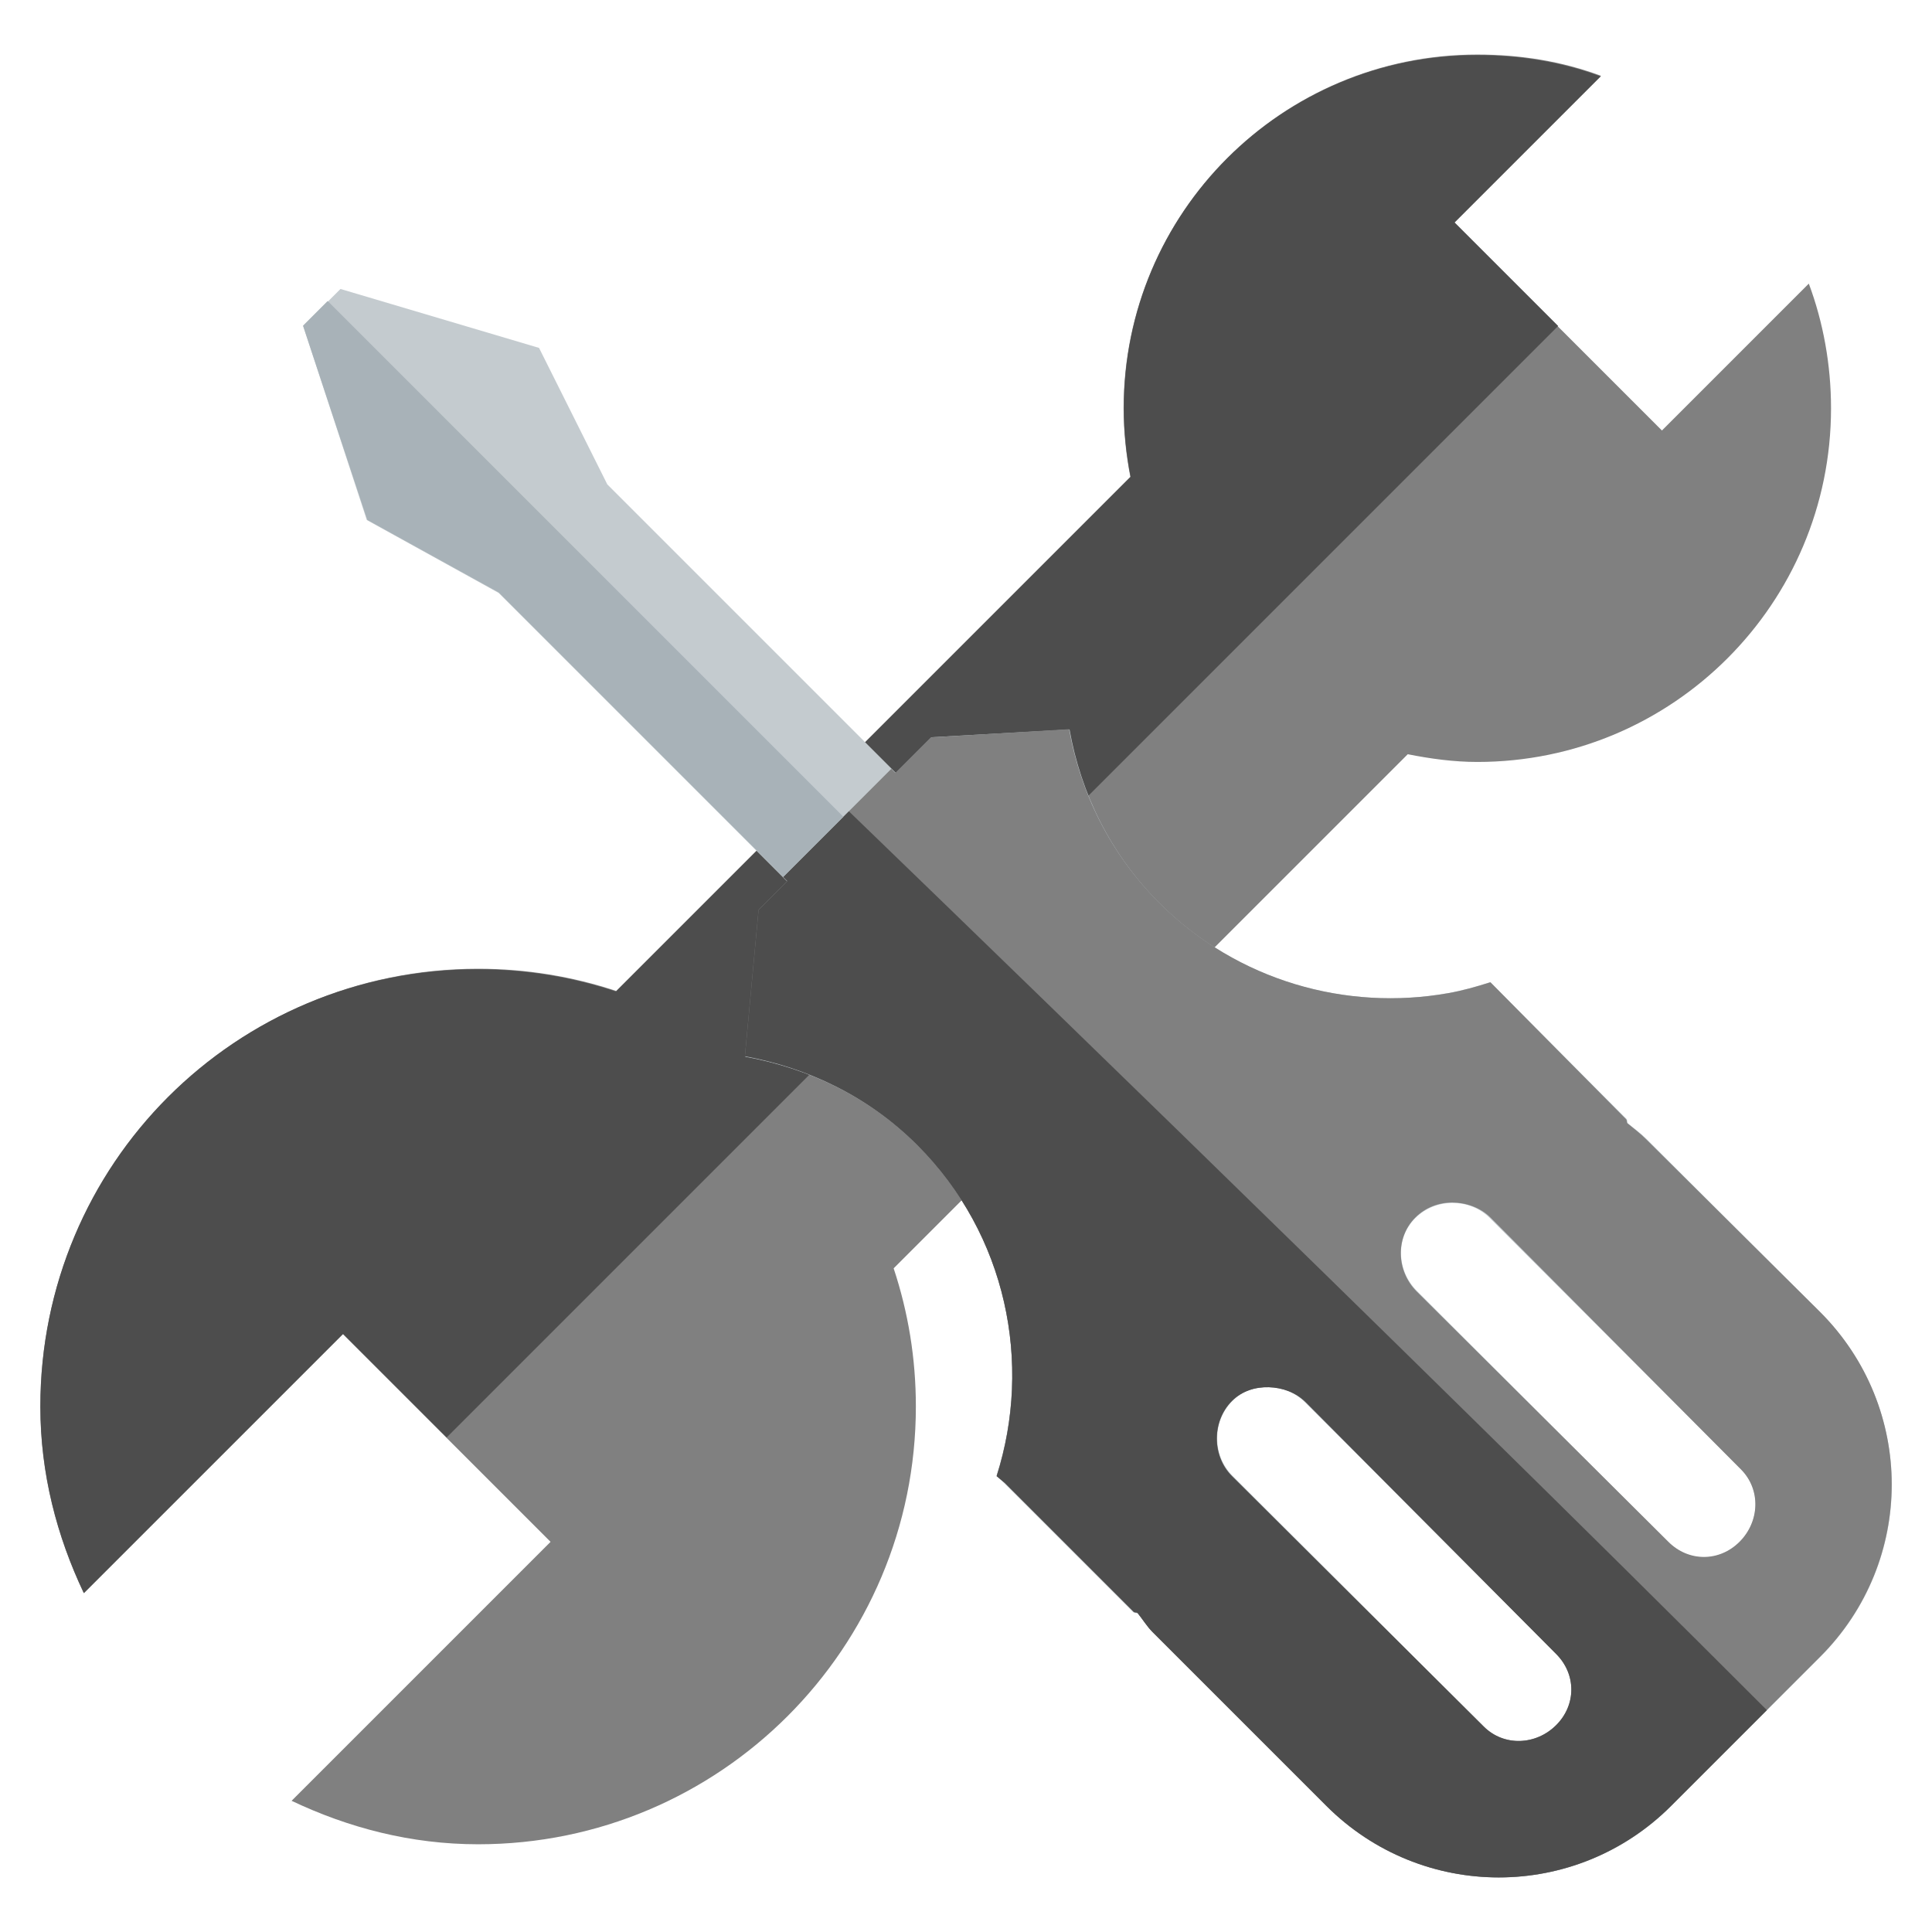
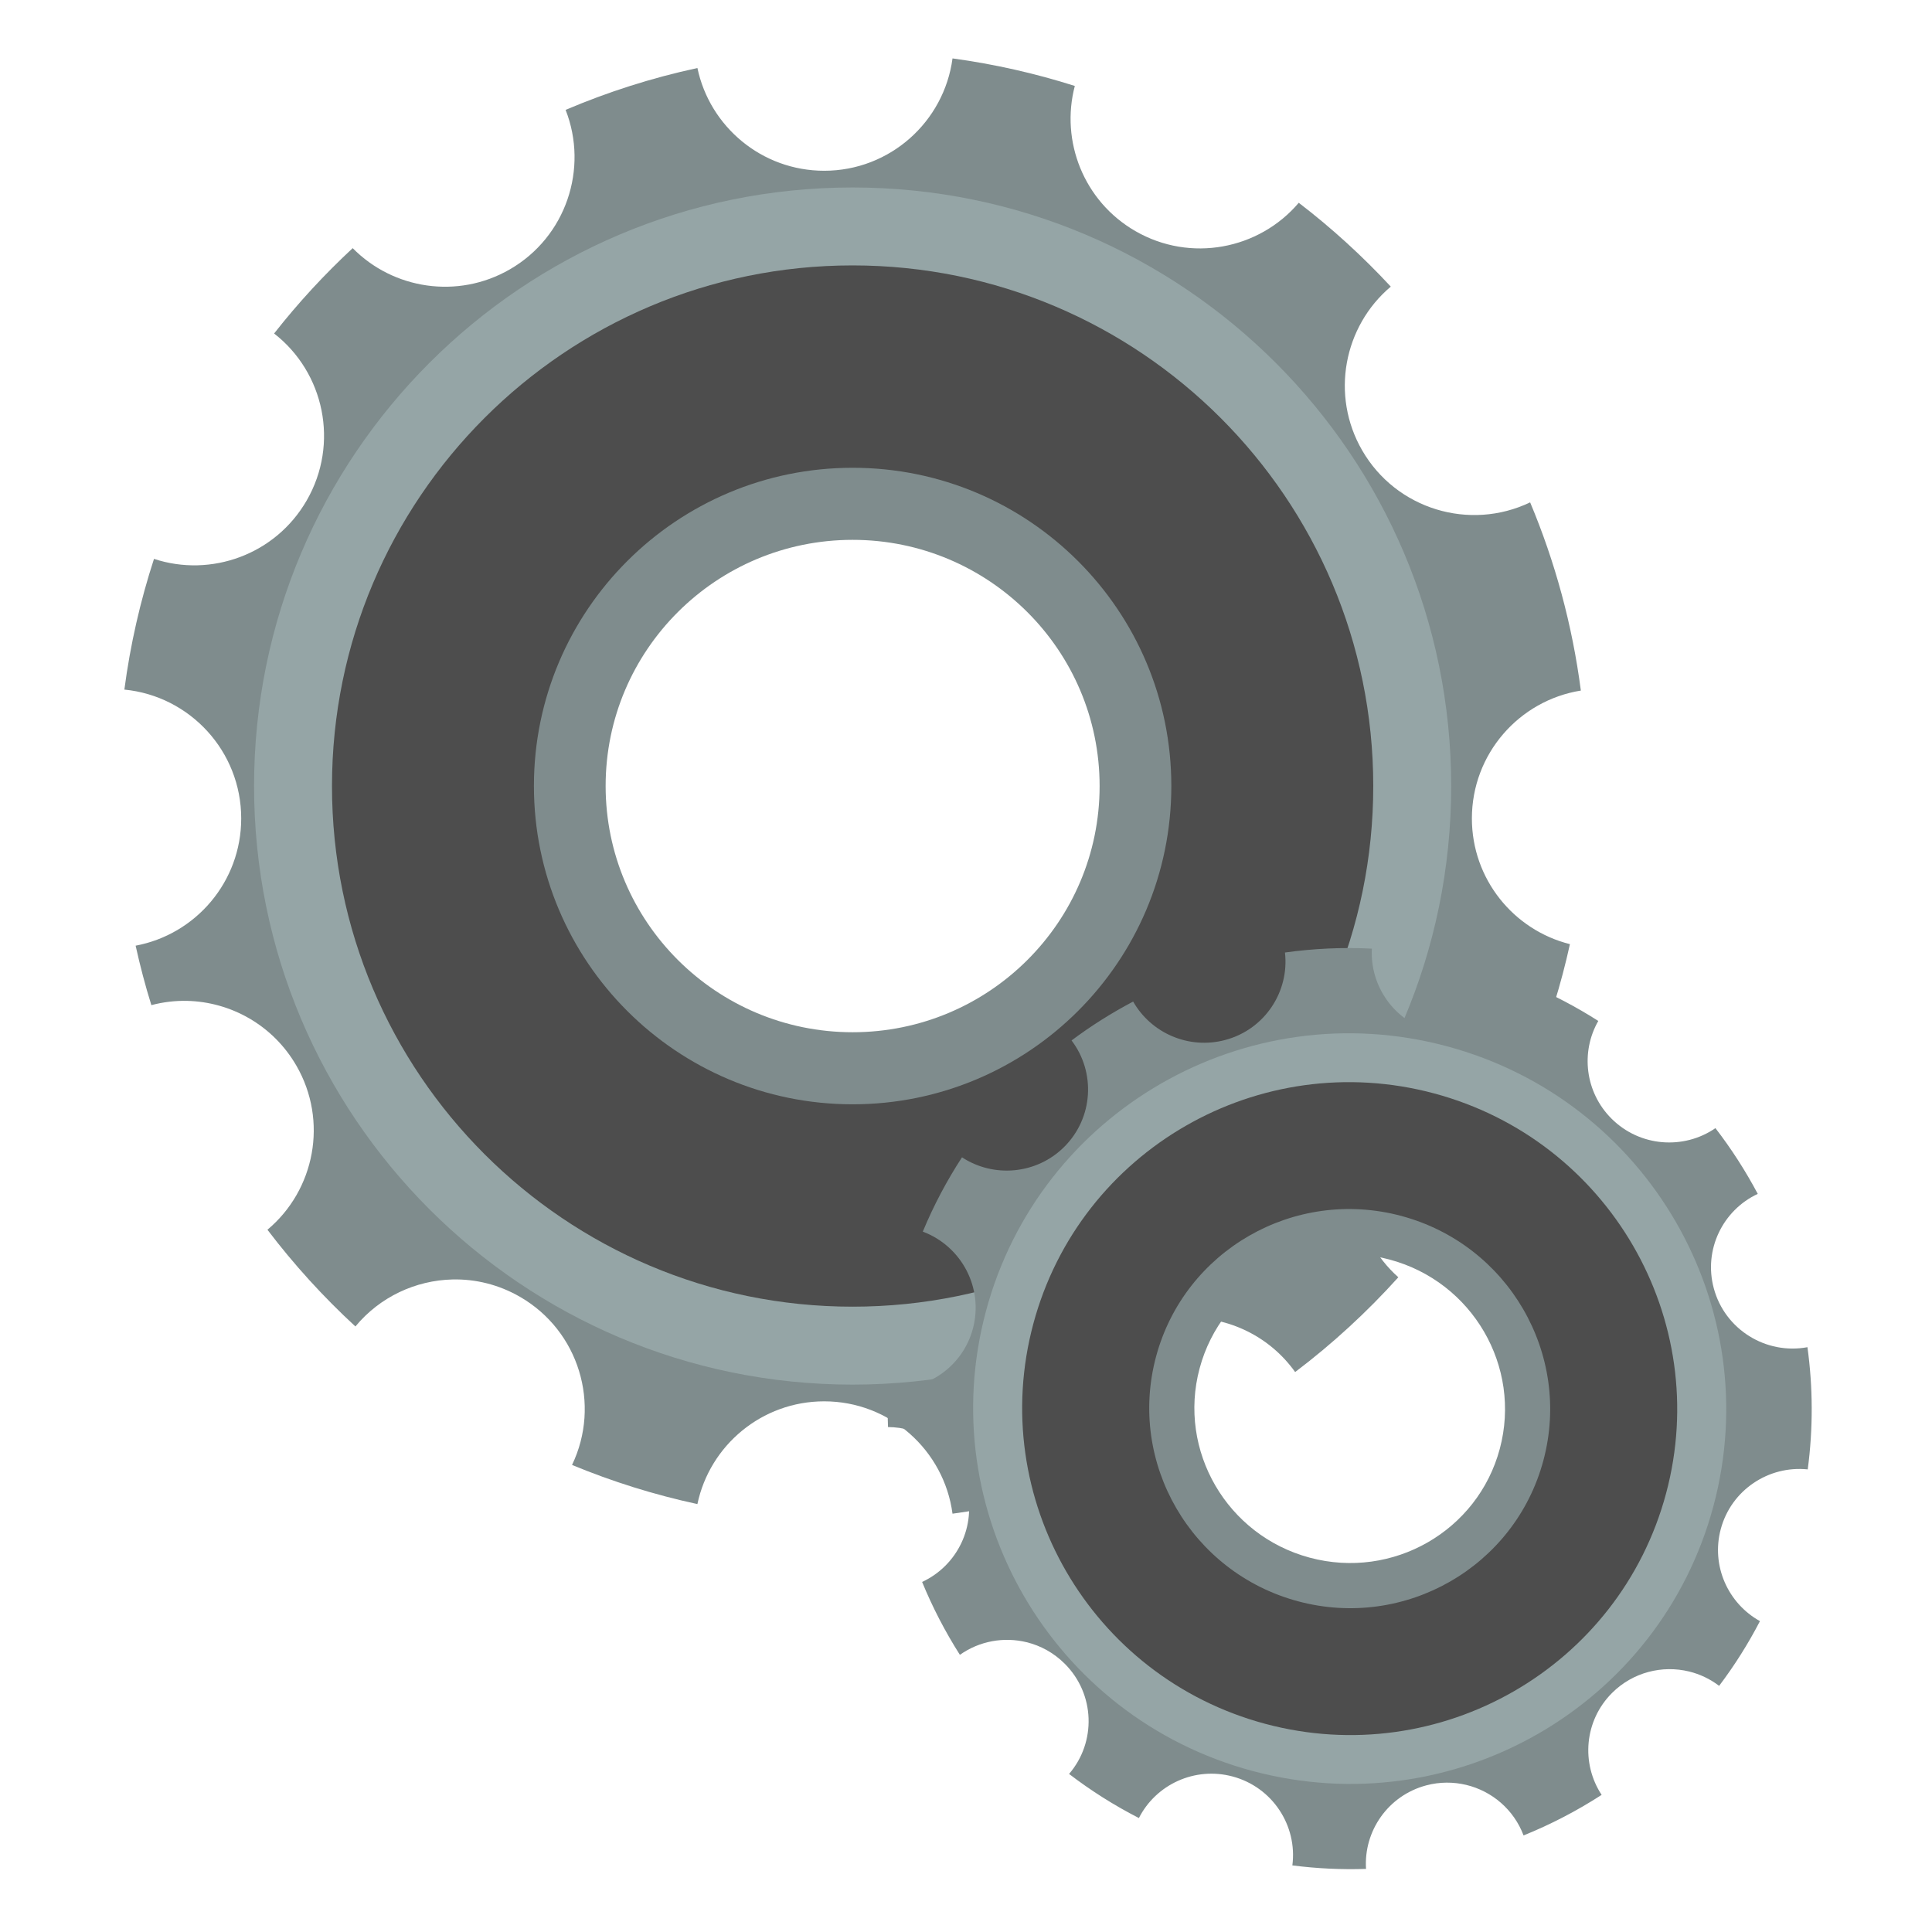
- <svg xmlns="http://www.w3.org/2000/svg" width="48" height="48" id="svg2" version="1.1">
-   <defs id="defs4" />
-   <g id="layer1" transform="translate(-180.2366,-689.8125)">
-     <path style="fill:#808080;fill-opacity:1;stroke:none" d="m 220.012,691.696 c -0.958,-0.358 -1.99,-0.528 -3.073,-0.528 -4.853,0 -8.787,3.934 -8.787,8.787 -1e-5,0.581 0.061,1.155 0.168,1.705 l -12.773,12.773 c -1.08,-0.359 -2.237,-0.552 -3.433,-0.552 -6.007,-10e-6 -10.876,4.869 -10.876,10.876 0,1.668 0.409,3.221 1.08,4.634 l 6.435,-6.434 5.162,5.162 -6.434,6.434 c 1.413,0.671 2.966,1.08 4.634,1.08 6.007,0 10.876,-4.869 10.876,-10.876 0,-1.205 -0.193,-2.351 -0.552,-3.433 l 12.773,-12.773 c 0.558,0.111 1.138,0.192 1.729,0.192 4.853,0 8.787,-3.934 8.787,-8.787 0,-1.083 -0.194,-2.139 -0.552,-3.097 l -3.649,3.649 -5.162,-5.162 3.649,-3.649 z m -10.924,12.173 c 0.044,0.089 0.073,0.177 0.12,0.264 -0.047,-0.086 -0.076,-0.177 -0.12,-0.264 z m 0.744,1.224 c 0.028,0.039 0.043,0.082 0.072,0.12 -0.028,-0.037 -0.045,-0.082 -0.072,-0.12 z m -12.773,9.988 c -0.23,-0.117 -0.481,-0.235 -0.72,-0.336 0.246,0.104 0.484,0.215 0.72,0.336 z m 4.778,4.826 c 0.103,0.206 0.198,0.411 0.288,0.624 -0.089,-0.212 -0.186,-0.419 -0.288,-0.624 z" id="path970" />
-     <path style="fill:#4d4d4d;fill-opacity:1;stroke:none" d="m 220.006,691.711 c -0.958,-0.358 -1.993,-0.529 -3.076,-0.529 -4.853,0 -8.772,3.919 -8.772,8.772 -2e-5,0.581 0.061,1.157 0.168,1.706 l -12.786,12.786 c -1.08,-0.359 -2.24,-0.553 -3.437,-0.553 -3.003,0 -5.722,1.204 -7.691,3.172 -1.968,1.968 -3.172,4.687 -3.172,7.691 0,1.668 0.41,3.226 1.081,4.638 l 6.441,-6.441 2.572,2.572 27.614,-27.614 -2.572,-2.572 3.629,-3.629 z" id="rect997" />
-     <path style="fill:#c4cbcf;fill-opacity:1;stroke:none" d="m 187.77,697.916 1.58,4.817 3.276,1.811 7.168,7.168 -0.694,0.694 -0.347,3.661 c 1.57,0.288 3.068,0.987 4.278,2.197 2.224,2.224 2.857,5.409 1.965,8.208 l 0.193,0.193 3.199,3.199 c 0.031,0.031 0.08,0.017 0.116,0.038 0.13,0.159 0.237,0.314 0.385,0.462 l 4.316,4.316 c 2.37,2.37 6.185,2.37 8.555,1e-5 l 3.7,-3.7 c 2.37,-2.37 2.37,-6.185 0,-8.555 l -4.316,-4.316 c -0.148,-0.148 -0.304,-0.256 -0.462,-0.385 -0.022,-0.036 -0.008,-0.085 -0.039,-0.116 l -3.391,-3.391 c -0.35,0.111 -0.681,0.207 -1.04,0.27 -2.515,0.446 -5.222,-0.289 -7.168,-2.235 -1.221,-1.221 -1.953,-2.73 -2.235,-4.316 l -3.43,0.193 -0.886,0.886 -7.168,-7.168 -1.696,-3.391 -4.933,-1.464 L 187.77,697.916 z m 23.084,26.706 c 0.502,-0.502 1.31,-0.463 1.811,0.038 l 6.243,6.243 c 0.502,0.502 0.502,1.271 1e-5,1.773 -0.502,0.502 -1.31,0.54 -1.811,0.038 l -6.243,-6.243 C 210.352,725.97 210.352,725.124 210.854,724.622 z m 4.547,-4.547 c 0.502,-0.502 1.348,-0.502 1.85,0 l 6.243,6.243 c 0.502,0.502 0.463,1.31 -0.038,1.811 -0.502,0.502 -1.271,0.502 -1.773,-10e-6 l -6.243,-6.243 C 214.938,721.384 214.899,720.576 215.401,720.074 Z" id="rect888" />
-     <path style="fill:#808080;fill-opacity:1;stroke:none" d="m 206.799,707.929 -3.433,0.204 -0.884,0.884 -0.102,-0.102 -2.685,2.685 0.102,0.102 -0.714,0.714 -0.34,3.637 c 1.57,0.288 3.073,0.999 4.283,2.209 2.224,2.224 2.863,5.426 1.971,8.225 l 0.204,0.17 3.195,3.195 c 0.031,0.031 0.066,0.012 0.102,0.034 0.13,0.159 0.226,0.328 0.374,0.476 l 4.316,4.316 c 2.37,2.37 6.195,2.37 8.565,0 l 3.705,-3.705 c 2.37,-2.37 2.37,-6.195 0,-8.565 l -4.316,-4.283 c -0.148,-0.148 -0.317,-0.278 -0.476,-0.408 -0.022,-0.036 -0.003,-0.071 -0.034,-0.102 l -3.365,-3.399 c -0.35,0.111 -0.694,0.209 -1.054,0.272 -2.515,0.446 -5.225,-0.297 -7.172,-2.243 -1.221,-1.221 -1.961,-2.731 -2.243,-4.316 z m 9.517,11.76 c 0.337,0 0.701,0.123 0.952,0.374 l 6.22,6.254 c 0.502,0.502 0.468,1.3 -0.034,1.801 -0.502,0.502 -1.266,0.502 -1.767,0 l -6.254,-6.22 c -0.502,-0.502 -0.536,-1.334 -0.034,-1.835 0.251,-0.251 0.581,-0.374 0.918,-0.374 z m -4.554,4.588 c 0.327,0.01 0.667,0.123 0.918,0.374 l 6.22,6.254 c 0.502,0.502 0.502,1.266 0,1.767 -0.502,0.502 -1.3,0.536 -1.801,0.034 l -6.254,-6.22 c -0.502,-0.502 -0.502,-1.368 0,-1.869 0.251,-0.251 0.59,-0.349 0.918,-0.34 z" id="path937" />
-     <path style="fill:#4d4d4d;fill-opacity:1;stroke:none" d="m 201.327,709.969 -1.631,1.631 0.102,0.102 -0.714,0.714 -0.34,3.637 c 1.57,0.288 3.073,0.999 4.283,2.209 2.224,2.224 2.863,5.426 1.971,8.225 l 0.204,0.17 3.195,3.195 c 0.031,0.031 0.066,0.012 0.102,0.034 0.13,0.159 0.226,0.328 0.374,0.476 l 4.317,4.317 c 2.37,2.37 6.195,2.37 8.565,0 l 2.379,-2.379 c -8.906,-8.913 -22.621,-22.152 -22.806,-22.33 z m 10.434,14.309 c 0.327,0.01 0.667,0.123 0.918,0.374 l 6.22,6.254 c 0.502,0.502 0.502,1.266 0,1.767 -0.502,0.502 -1.3,0.536 -1.801,0.034 l -6.254,-6.22 c -0.502,-0.502 -0.502,-1.368 0,-1.869 0.251,-0.251 0.59,-0.349 0.918,-0.34 z" id="path942" />
-     <path style="fill:#a8b2b8;fill-opacity:1;stroke:none" d="m 188.377,697.291 -0.612,0.612 1.597,4.826 3.263,1.801 7.07,7.07 1.495,-1.495 L 188.377,697.291 Z" id="path947" />
+ <svg xmlns="http://www.w3.org/2000/svg" xmlns:xlink="http://www.w3.org/1999/xlink" width="48" height="48" id="svg2" version="1.1">
+   <defs id="defs4">
+     <filter id="filter3340" color-interpolation-filters="sRGB">
+       <feGaussianBlur id="feGaussianBlur3342" stdDeviation="3.959" />
+     </filter>
+     <filter id="filter3390" color-interpolation-filters="sRGB">
+       <feGaussianBlur id="feGaussianBlur3392" stdDeviation="10.094" />
+     </filter>
+     <linearGradient id="linearGradient2254">
+       <stop stop-color="#bedcdc" id="stop2256" offset="0" />
+       <stop stop-color="#8e9e9e" stop-opacity="0.741" offset="0.5" id="stop2264" />
+       <stop stop-color="#404f5c" stop-opacity="0.839" id="stop2258" offset="1" />
+     </linearGradient>
+     <radialGradient r="148.857" fy="389.505" fx="380" cy="389.505" cx="380" gradientTransform="matrix(-0.1055661,-0.930902,0.9936313,-0.1126799,-134.6927,638.0663)" gradientUnits="userSpaceOnUse" id="radialGradient2340" xlink:href="#linearGradient2254" />
+     <radialGradient r="148.857" fy="389.505" fx="380" cy="389.505" cx="380" gradientTransform="matrix(0.08685949,-0.5807721,0.6221042,0.09357629,81.33581,598.4226)" gradientUnits="userSpaceOnUse" id="radialGradient3406" xlink:href="#linearGradient2254" />
+   </defs>
+   <g id="g17" transform="matrix(0.08689427,0,0,0.08689427,1.972973,-0.7423962)">
+     <g id="layer1">
+       <path stroke-miterlimit="4" id="path2274" d="m 249.638,25.242 c -2.408,18.121 -17.911,32.125 -36.688,32.125 -17.823,1.5e-5 -32.724,-12.598 -36.25,-29.375 -13.059,2.812 -25.653,6.85 -37.688,11.969 6.595,16.77 0.137,36.313 -15.938,45.594 -14.925,8.617 -33.388,5.681 -44.938,-6.062 -8.1,7.531 -15.638,15.691 -22.469,24.406 14.381,11.169 18.672,31.538 9.312,47.75 -8.927,15.462 -27.34,22.073 -43.656,16.688 -3.91,12.02 -6.779,24.515 -8.469,37.375 18.742,1.825 33.406,17.624 33.406,36.844 1.5e-5,18.105 -13.012,33.161 -30.188,36.375 1.278,5.759 2.759,11.429 4.5,17 3.36,-0.884 6.795,-1.295 10.188,-1.219 12.508,0.282 24.573,6.912 31.281,18.531 9.131,15.815 5.264,35.579 -8.281,46.906 7.558,9.948 15.979,19.208 25.156,27.656 6.978,-8.453 17.228,-13.199 27.781,-13.438 6.552,-0.148 13.195,1.455 19.281,4.969 16.875,9.743 23.171,30.78 14.875,48.062 11.475,4.751 23.452,8.519 35.844,11.188 3.526,-16.777 18.427,-29.375 36.25,-29.375 18.777,0 34.28,14.004 36.688,32.125 11.22,-1.529 22.165,-3.925 32.75,-7.156 -5.538,-16.378 1.052,-34.933 16.594,-43.906 5.533,-3.194 11.561,-4.783 17.531,-4.938 12.004,-0.31 23.785,5.253 31.094,15.5 10.674,-8.078 20.554,-17.162 29.5,-27.094 -12.831,-11.436 -16.335,-30.691 -7.406,-46.156 6.708,-11.619 18.774,-18.249 31.281,-18.531 4.989,-0.113 10.057,0.792 14.875,2.781 4.323,-10.704 7.788,-21.851 10.312,-33.344 -16.098,-4.023 -28.031,-18.597 -28.031,-35.938 0,-18.442 13.506,-33.741 31.156,-36.562 -2.449,-18.837 -7.397,-36.882 -14.5,-53.812 -17.277,8.278 -38.293,1.992 -48.031,-14.875 -9.104,-15.769 -5.267,-35.469 8.188,-46.813 -8.077,-8.699 -16.877,-16.737 -26.312,-23.969 -11.356,13.373 -30.989,17.175 -46.719,8.094 -14.783,-8.535 -21.461,-25.745 -17.312,-41.5 -11.275,-3.58 -22.96,-6.238 -34.969,-7.875 z M 221.076,158.992 c 1.281,0 2.547,0.029 3.812,0.094 5.062,0.257 10.004,1.027 14.75,2.25 1.186,0.306 2.368,0.638 3.531,1 2.326,0.724 4.591,1.559 6.812,2.5 1.111,0.47 2.2,0.975 3.281,1.5 0.54,0.262 1.092,0.537 1.625,0.812 0.074,0.038 0.144,0.087 0.219,0.125 0.725,0.375 1.445,0.759 2.156,1.156 0.783,0.44 1.547,0.878 2.312,1.344 2.042,1.242 4.031,2.573 5.938,4 0.715,0.535 1.429,1.097 2.125,1.656 0.427,0.345 0.862,0.678 1.281,1.031 0.567,0.476 1.104,0.976 1.656,1.469 1.034,0.923 2.052,1.864 3.031,2.844 0.63,0.631 1.237,1.285 1.844,1.938 0.01,0.011 0.021,0.02 0.031,0.031 0.281,0.302 0.568,0.599 0.844,0.906 0.707,0.787 1.389,1.589 2.062,2.406 0.189,0.229 0.376,0.456 0.562,0.688 0.561,0.697 1.12,1.408 1.656,2.125 0.668,0.895 1.309,1.793 1.938,2.719 0.878,1.293 1.734,2.619 2.531,3.969 0.454,0.769 0.885,1.558 1.312,2.344 1.144,2.105 2.185,4.247 3.125,6.469 0.412,0.973 0.816,1.944 1.188,2.938 0.038,0.101 0.056,0.211 0.094,0.312 0.33,0.895 0.642,1.808 0.938,2.719 0.041,0.125 0.085,0.25 0.125,0.375 0.115,0.361 0.203,0.731 0.312,1.094 0.269,0.892 0.545,1.782 0.781,2.688 0.065,0.249 0.125,0.5 0.188,0.75 0.16,0.64 0.294,1.291 0.438,1.938 0.177,0.798 0.349,1.599 0.5,2.406 0.008,0.042 0.024,0.083 0.031,0.125 0.013,0.072 0.018,0.146 0.031,0.219 0.17,0.933 0.334,1.868 0.469,2.812 0.009,0.063 0.022,0.124 0.031,0.188 0.029,0.207 0.035,0.418 0.062,0.625 0.115,0.872 0.229,1.743 0.312,2.625 0.104,1.096 0.194,2.204 0.25,3.312 0.063,1.255 0.094,2.541 0.094,3.812 0,2.563 -0.121,5.066 -0.375,7.562 -0.001,0.01 10e-4,0.021 0,0.031 -0.126,1.238 -0.282,2.469 -0.469,3.688 -0.002,0.01 0.002,0.021 0,0.031 -0.187,1.219 -0.411,2.426 -0.656,3.625 -0.002,0.01 0.002,0.021 0,0.031 -0.123,0.599 -0.264,1.188 -0.406,1.781 -0.138,0.595 -0.286,1.192 -0.438,1.781 -0.003,0.01 0.003,0.021 0,0.031 -0.303,1.177 -0.641,2.347 -1,3.5 -0.003,0.01 0.003,0.022 0,0.031 -0.722,2.316 -1.564,4.6 -2.5,6.812 -0.94,2.222 -1.981,4.364 -3.125,6.469 -0.004,0.008 0.004,0.023 0,0.031 -1.14,2.097 -2.388,4.125 -3.719,6.094 -0.005,0.007 0.005,0.024 0,0.031 -0.663,0.981 -1.354,1.928 -2.062,2.875 -0.005,0.007 0.005,0.024 0,0.031 -0.709,0.947 -1.467,1.87 -2.219,2.781 -0.005,0.006 0.005,0.025 0,0.031 -3.025,3.662 -6.399,7.039 -10.062,10.062 -3.669,3.028 -7.634,5.712 -11.844,8 -2.105,1.144 -4.278,2.185 -6.5,3.125 -2.221,0.94 -4.487,1.776 -6.812,2.5 -1.163,0.362 -2.345,0.695 -3.531,1 -4.746,1.222 -9.688,1.993 -14.75,2.25 -1.266,0.064 -2.531,0.094 -3.812,0.094 -1.281,0 -2.547,-0.029 -3.812,-0.094 -5.062,-0.257 -10.004,-1.027 -14.75,-2.25 -1.187,-0.305 -2.368,-0.638 -3.531,-1 -2.326,-0.724 -4.591,-1.559 -6.812,-2.5 -2.222,-0.94 -4.395,-1.981 -6.5,-3.125 -1.052,-0.572 -2.073,-1.191 -3.094,-1.812 -1.021,-0.621 -2.04,-1.271 -3.031,-1.938 -0.988,-0.668 -1.953,-1.349 -2.906,-2.062 -1.907,-1.426 -3.741,-2.932 -5.5,-4.531 -0.874,-0.794 -1.727,-1.634 -2.562,-2.469 -0.846,-0.845 -1.664,-1.677 -2.469,-2.562 -0.005,-0.006 0.005,-0.025 0,-0.031 -0.799,-0.88 -1.587,-1.77 -2.344,-2.688 -0.757,-0.917 -1.506,-1.859 -2.219,-2.812 -0.713,-0.954 -1.395,-1.918 -2.062,-2.906 -1.335,-1.976 -2.575,-4.02 -3.719,-6.125 -1.144,-2.105 -2.185,-4.247 -3.125,-6.469 -0.004,-0.009 0.004,-0.022 0,-0.031 -0.466,-1.102 -0.93,-2.215 -1.344,-3.344 -0.003,-0.009 0.003,-0.022 0,-0.031 -0.417,-1.138 -0.794,-2.274 -1.156,-3.438 -0.354,-1.138 -0.668,-2.278 -0.969,-3.438 -0.021,-0.083 -0.041,-0.167 -0.062,-0.25 -0.269,-1.056 -0.526,-2.146 -0.75,-3.219 -0.056,-0.27 -0.103,-0.542 -0.156,-0.812 -0.15,-0.761 -0.311,-1.513 -0.438,-2.281 -0.063,-0.385 -0.13,-0.769 -0.188,-1.156 -0.004,-0.03 0.004,-0.063 0,-0.094 -0.149,-1.017 -0.268,-2.033 -0.375,-3.062 -0.018,-0.178 -0.045,-0.353 -0.062,-0.531 -0.102,-1.054 -0.161,-2.121 -0.219,-3.188 -0.005,-0.084 -0.027,-0.166 -0.031,-0.25 -0.064,-1.266 -0.094,-2.531 -0.094,-3.812 0,-1.281 0.029,-2.547 0.094,-3.812 0.061,-1.253 0.155,-2.507 0.281,-3.75 0.001,-0.01 -0.001,-0.021 0,-0.031 0.126,-1.238 0.283,-2.468 0.469,-3.688 0.002,-0.01 -0.002,-0.021 0,-0.031 0.186,-1.219 0.411,-2.426 0.656,-3.625 0.002,-0.01 -0.002,-0.021 0,-0.031 0.245,-1.199 0.541,-2.386 0.844,-3.562 0.002,-0.01 -0.003,-0.021 0,-0.031 0.303,-1.177 0.642,-2.347 1,-3.5 0.003,-0.009 -0.003,-0.022 0,-0.031 0.362,-1.163 0.74,-2.3 1.156,-3.438 0.312,-0.852 0.658,-1.694 1,-2.531 0.039,-0.095 0.086,-0.186 0.125,-0.281 0.168,-0.407 0.325,-0.816 0.5,-1.219 0.27,-0.621 0.557,-1.232 0.844,-1.844 0.196,-0.42 0.39,-0.835 0.594,-1.25 0.449,-0.914 0.92,-1.825 1.406,-2.719 0.004,-0.008 -0.004,-0.023 0,-0.031 0.572,-1.052 1.161,-2.073 1.781,-3.094 0.625,-1.028 1.265,-2.036 1.938,-3.031 0.663,-0.981 1.355,-1.928 2.062,-2.875 0.005,-0.007 -0.005,-0.025 0,-0.031 0.708,-0.947 1.467,-1.87 2.219,-2.781 0.005,-0.006 -0.005,-0.025 0,-0.031 0.757,-0.917 1.544,-1.808 2.344,-2.688 2.399,-2.639 4.967,-5.104 7.719,-7.375 3.669,-3.028 7.634,-5.712 11.844,-8 2.105,-1.144 4.278,-2.185 6.5,-3.125 2.221,-0.94 4.487,-1.776 6.812,-2.5 1.163,-0.362 2.345,-0.694 3.531,-1 4.746,-1.222 9.688,-1.993 14.75,-2.25 1.266,-0.064 2.531,-0.094 3.812,-0.094 z" style="fill:#7f8c8d;stroke-width:0;stroke-miterlimit:4" />
+       <path stroke-miterlimit="4" id="path2249" d="m 221.06,62.148 c -94.471,1.5e-5 -171.125,76.685 -171.125,171.156 0,94.471 76.654,171.125 171.125,171.125 94.471,6e-5 171.156,-76.654 171.156,-171.125 0,-94.471 -76.685,-171.156 -171.156,-171.156 z m 0.031,96.844 c 1.281,0 2.547,0.029 3.812,0.094 5.062,0.257 10.004,1.027 14.75,2.25 1.186,0.306 2.368,0.638 3.531,1 2.326,0.724 4.591,1.559 6.812,2.5 3.332,1.41 6.531,3.076 9.594,4.938 2.042,1.242 4.031,2.573 5.938,4 2.86,2.14 5.573,4.479 8.094,7 5.042,5.045 9.35,10.808 12.781,17.125 1.144,2.105 2.185,4.247 3.125,6.469 3.297,7.785 5.3,16.256 5.75,25.125 0.063,1.255 0.094,2.541 0.094,3.812 0,2.563 -0.121,5.066 -0.375,7.562 -0.001,0.01 10e-4,0.021 0,0.031 -0.126,1.238 -0.282,2.469 -0.469,3.688 -0.002,0.01 0.002,0.021 0,0.031 -0.187,1.219 -0.411,2.426 -0.656,3.625 -0.002,0.01 0.002,0.021 0,0.031 -0.246,1.198 -0.541,2.386 -0.844,3.562 -0.002,0.01 0.003,0.021 0,0.031 -0.303,1.177 -0.641,2.347 -1,3.5 -0.003,0.01 0.003,0.022 0,0.031 -1.447,4.641 -3.342,9.08 -5.625,13.281 -0.004,0.008 0.004,0.023 0,0.031 -1.14,2.097 -2.388,4.125 -3.719,6.094 -0.005,0.007 0.005,0.024 0,0.031 -0.663,0.981 -1.354,1.928 -2.062,2.875 -0.005,0.007 0.005,0.024 0,0.031 -0.709,0.947 -1.467,1.87 -2.219,2.781 -0.005,0.006 0.005,0.025 0,0.031 -1.51,1.828 -3.106,3.575 -4.781,5.25 -0.845,0.846 -1.709,1.664 -2.594,2.469 -0.88,0.8 -1.77,1.587 -2.688,2.344 -3.669,3.028 -7.634,5.712 -11.844,8 -2.105,1.144 -4.278,2.185 -6.5,3.125 -2.221,0.94 -4.487,1.776 -6.812,2.5 -1.163,0.362 -2.345,0.695 -3.531,1 -4.746,1.222 -9.688,1.993 -14.75,2.25 -1.266,0.064 -2.531,0.094 -3.812,0.094 -1.281,0 -2.547,-0.029 -3.812,-0.094 -5.062,-0.257 -10.004,-1.027 -14.75,-2.25 -1.186,-0.305 -2.368,-0.638 -3.531,-1 -2.326,-0.724 -4.591,-1.559 -6.812,-2.5 -3.332,-1.41 -6.53,-3.076 -9.594,-4.938 -2.042,-1.242 -4.031,-2.573 -5.938,-4 -3.82,-2.858 -7.329,-6.068 -10.531,-9.594 -0.799,-0.88 -1.587,-1.77 -2.344,-2.688 -3.029,-3.669 -5.712,-7.634 -8,-11.844 -1.144,-2.105 -2.185,-4.247 -3.125,-6.469 -0.004,-0.009 0.004,-0.022 0,-0.031 -0.466,-1.102 -0.93,-2.215 -1.344,-3.344 -0.003,-0.009 0.003,-0.022 0,-0.031 -0.417,-1.138 -0.794,-2.274 -1.156,-3.438 -1.813,-5.824 -2.931,-11.942 -3.25,-18.281 -0.064,-1.266 -0.094,-2.531 -0.094,-3.812 0,-2.573 0.119,-5.087 0.375,-7.594 0.126,-1.238 0.283,-2.468 0.469,-3.688 0.002,-0.01 -0.002,-0.021 0,-0.031 0.186,-1.219 0.411,-2.426 0.656,-3.625 0.002,-0.01 -0.002,-0.021 0,-0.031 0.245,-1.199 0.541,-2.386 0.844,-3.562 0.002,-0.01 -0.002,-0.021 0,-0.031 0.303,-1.177 0.642,-2.347 1,-3.5 0.003,-0.009 -0.003,-0.022 0,-0.031 0.362,-1.163 0.74,-2.3 1.156,-3.438 1.254,-3.421 2.747,-6.71 4.469,-9.875 0.572,-1.052 1.161,-2.073 1.781,-3.094 0.625,-1.028 1.265,-2.036 1.938,-3.031 0.663,-0.981 1.355,-1.928 2.062,-2.875 0.005,-0.007 -0.005,-0.025 0,-0.031 0.708,-0.947 1.467,-1.87 2.219,-2.781 0.005,-0.006 -0.005,-0.025 0,-0.031 0.757,-0.917 1.544,-1.808 2.344,-2.688 0.8,-0.88 1.597,-1.722 2.438,-2.562 0.845,-0.846 1.709,-1.664 2.594,-2.469 0.88,-0.8 1.77,-1.587 2.688,-2.344 3.669,-3.028 7.634,-5.712 11.844,-8 2.105,-1.144 4.278,-2.185 6.5,-3.125 2.221,-0.94 4.487,-1.776 6.812,-2.5 1.163,-0.362 2.345,-0.694 3.531,-1 4.746,-1.222 9.688,-1.993 14.75,-2.25 1.266,-0.064 2.531,-0.094 3.812,-0.094 z" style="fill:#95a5a6;stroke-width:0;stroke-miterlimit:4" />
+       <path stroke-miterlimit="4" id="path2252" d="m 221.06,84.429 c -82.169,0 -148.844,66.706 -148.844,148.875 0,82.169 66.675,148.844 148.844,148.844 82.169,0 148.875,-66.675 148.875,-148.844 0,-82.169 -66.706,-148.875 -148.875,-148.875 z m 0.031,74.563 c 41.006,0 74.281,33.307 74.281,74.312 0,41.006 -33.276,74.281 -74.281,74.281 -41.006,0 -74.281,-33.307 -74.281,-74.312 0,-41.006 33.276,-74.281 74.281,-74.281 z" style="fill:#4d4d4d;stroke-width:0;stroke-miterlimit:4" />
+       <path stroke-miterlimit="4" d="m 221.076,142.291 c -50.301,0 -91.125,40.758 -91.125,90.981 0,50.223 40.824,91.013 91.125,91.013 50.301,0 91.125,-40.758 91.125,-90.981 l 0,-0.032 c 0,-50.223 -40.824,-90.981 -91.125,-90.981 z m 0,20.605 c 38.981,0 70.619,31.543 70.619,70.408 -6e-5,38.865 -31.637,70.376 -70.619,70.376 -38.981,0 -70.619,-31.543 -70.619,-70.408 0,-38.865 31.637,-70.376 70.619,-70.376 z" id="path3318" style="fill:#7f8c8d;stroke-width:0;stroke-miterlimit:4" />
+       <path stroke-miterlimit="4" d="m 414.305,289.99 c -4.403,10.579 -16.096,16.533 -27.506,13.475 -10.831,-2.902 -17.842,-12.955 -17.264,-23.687 -8.392,-0.424 -16.7,-0.03 -24.844,1.109 1.287,11.227 -5.807,22.007 -17.081,25.008 -10.468,2.787 -21.211,-1.997 -26.325,-10.988 -6.144,3.241 -12.048,6.953 -17.613,11.117 6.928,9.103 6.231,22.134 -2.087,30.425 -7.933,7.907 -20.195,8.912 -29.237,2.994 -4.326,6.641 -8.096,13.738 -11.209,21.248 11.093,4.157 17.442,16.109 14.324,27.745 -2.937,10.961 -13.287,17.957 -24.246,17.107 -0.158,3.695 -0.177,7.369 -0.023,11.025 2.185,0.012 4.339,0.322 6.389,0.921 7.555,2.207 13.812,8.186 16.003,16.313 2.983,11.062 -2.573,22.397 -12.642,27.049 2.979,7.253 6.594,14.231 10.801,20.84 5.612,-3.981 12.611,-5.186 19.062,-3.612 4.005,0.977 7.783,3.029 10.911,6.148 8.675,8.646 9.088,22.408 1.243,31.52 6.202,4.745 12.87,8.977 19.967,12.61 4.865,-9.583 15.963,-14.784 26.794,-11.881 11.41,3.057 18.56,14.06 17.084,25.423 7.067,0.901 14.106,1.233 21.063,1 -0.708,-10.817 6.306,-20.978 17.206,-23.88 3.881,-1.033 7.801,-1.014 11.455,-0.135 7.345,1.767 13.602,7.053 16.381,14.447 7.797,-3.153 15.275,-7.043 22.322,-11.599 -5.942,-9.013 -4.948,-21.24 2.987,-29.15 5.961,-5.942 14.369,-7.991 22.016,-6.126 3.05,0.744 5.983,2.117 8.588,4.106 4.364,-5.776 8.278,-11.961 11.676,-18.508 -9.13,-5.057 -14.018,-15.823 -11.205,-26.321 2.992,-11.165 13.681,-18.228 24.865,-17.062 1.568,-11.803 1.488,-23.533 -0.082,-34.94 -11.842,2.198 -23.594,-5.029 -26.775,-16.827 -2.975,-11.029 2.553,-22.331 12.569,-27.008 -3.497,-6.582 -7.541,-12.881 -12.102,-18.796 -9.071,6.247 -21.618,5.352 -29.704,-2.707 -7.599,-7.575 -8.866,-19.081 -3.789,-27.944 -6.271,-4.003 -12.941,-7.515 -19.973,-10.462 z m -39.054,76.323 c 0.779,0.209 1.543,0.433 2.302,0.678 3.035,0.98 5.913,2.251 8.599,3.764 0.672,0.378 1.336,0.772 1.984,1.18 1.296,0.817 2.537,1.692 3.734,2.623 0.599,0.465 1.179,0.949 1.751,1.442 0.286,0.247 0.576,0.503 0.856,0.757 0.039,0.035 0.074,0.076 0.113,0.111 0.38,0.345 0.755,0.695 1.123,1.051 0.404,0.394 0.797,0.784 1.187,1.19 1.039,1.084 2.032,2.214 2.959,3.388 0.348,0.44 0.691,0.897 1.023,1.349 0.204,0.278 0.414,0.55 0.611,0.833 0.267,0.381 0.513,0.771 0.768,1.159 0.479,0.727 0.944,1.463 1.381,2.215 0.281,0.484 0.543,0.979 0.806,1.473 0.004,0.008 0.01,0.016 0.014,0.024 0.122,0.229 0.248,0.455 0.366,0.686 0.302,0.592 0.586,1.188 0.863,1.793 0.078,0.17 0.155,0.337 0.23,0.508 0.228,0.513 0.452,1.035 0.662,1.556 0.261,0.651 0.505,1.299 0.736,1.961 0.324,0.926 0.629,1.868 0.894,2.815 0.151,0.539 0.285,1.087 0.417,1.633 0.354,1.461 0.639,2.927 0.85,4.425 0.093,0.656 0.181,1.31 0.245,1.972 0.007,0.068 0,0.137 0.006,0.204 0.055,0.595 0.097,1.199 0.129,1.799 0.004,0.082 0.011,0.165 0.015,0.247 0.011,0.237 0.005,0.475 0.013,0.713 0.019,0.584 0.042,1.167 0.039,1.754 -9.2e-4,0.162 -0.005,0.323 -0.008,0.485 -0.007,0.414 -0.031,0.829 -0.049,1.244 -0.022,0.512 -0.047,1.025 -0.086,1.538 -0.002,0.027 8.5e-4,0.054 -10e-4,0.081 -0.004,0.046 -0.013,0.091 -0.017,0.138 -0.048,0.592 -0.1,1.185 -0.171,1.779 -0.005,0.04 -0.007,0.079 -0.011,0.119 -0.016,0.13 -0.046,0.259 -0.063,0.389 -0.072,0.547 -0.144,1.093 -0.236,1.64 -0.114,0.68 -0.24,1.366 -0.385,2.046 -0.165,0.77 -0.355,1.554 -0.561,2.323 -0.416,1.552 -0.896,3.047 -1.455,4.517 -0.002,0.006 -0.003,0.013 -0.005,0.019 -0.278,0.729 -0.572,1.448 -0.883,2.156 -0.003,0.006 -0.002,0.013 -0.005,0.019 -0.311,0.707 -0.643,1.402 -0.987,2.088 -0.003,0.006 -0.002,0.013 -0.005,0.019 -0.172,0.343 -0.353,0.676 -0.536,1.012 -0.18,0.338 -0.367,0.675 -0.555,1.007 -0.003,0.005 -0.002,0.013 -0.005,0.019 -0.375,0.663 -0.77,1.316 -1.175,1.956 -0.003,0.005 -0.002,0.014 -0.005,0.019 -0.814,1.284 -1.696,2.53 -2.624,3.717 -0.932,1.192 -1.912,2.319 -2.948,3.407 -0.004,0.004 -0.001,0.015 -0.005,0.019 -1.033,1.084 -2.121,2.108 -3.248,3.084 -0.004,0.004 -9.2e-4,0.015 -0.005,0.019 -0.562,0.486 -1.136,0.947 -1.72,1.405 -0.004,0.003 -8.5e-4,0.016 -0.005,0.019 -0.584,0.458 -1.195,0.893 -1.8,1.323 -0.004,0.003 -9.2e-4,0.016 -0.005,0.019 -2.432,1.725 -5.031,3.219 -7.747,4.453 -2.721,1.236 -5.566,2.215 -8.495,2.915 -1.465,0.35 -2.954,0.626 -4.457,0.834 -1.502,0.207 -3.015,0.345 -4.545,0.404 -0.765,0.03 -1.538,0.039 -2.308,0.03 -3.082,-0.033 -6.211,-0.371 -9.328,-1.04 -0.78,-0.167 -1.553,-0.355 -2.332,-0.564 -0.779,-0.209 -1.543,-0.433 -2.302,-0.678 -3.035,-0.98 -5.913,-2.251 -8.599,-3.764 -0.672,-0.378 -1.336,-0.772 -1.984,-1.18 -1.296,-0.817 -2.537,-1.692 -3.734,-2.623 -1.198,-0.931 -2.349,-1.915 -3.443,-2.95 -0.547,-0.518 -1.066,-1.059 -1.586,-1.601 -0.52,-0.542 -1.034,-1.102 -1.528,-1.667 -0.492,-0.565 -0.968,-1.135 -1.432,-1.722 -0.927,-1.174 -1.798,-2.384 -2.607,-3.639 -0.402,-0.623 -0.785,-1.271 -1.157,-1.912 -0.377,-0.65 -0.739,-1.286 -1.085,-1.953 -0.002,-0.004 0.007,-0.015 0.005,-0.019 -0.343,-0.663 -0.677,-1.33 -0.988,-2.009 -0.311,-0.679 -0.613,-1.371 -0.892,-2.064 -0.279,-0.694 -0.537,-1.388 -0.782,-2.095 -0.491,-1.414 -0.913,-2.853 -1.266,-4.314 -0.354,-1.461 -0.639,-2.927 -0.85,-4.425 -8.3e-4,-0.006 0.006,-0.013 0.005,-0.019 -0.105,-0.743 -0.206,-1.492 -0.274,-2.243 -5.5e-4,-0.006 0.006,-0.013 0.005,-0.019 -0.069,-0.757 -0.114,-1.506 -0.145,-2.269 -0.031,-0.746 -0.037,-1.488 -0.031,-2.239 4e-4,-0.054 0.002,-0.108 0.003,-0.162 0.008,-0.683 0.028,-1.385 0.066,-2.071 0.01,-0.172 0.025,-0.345 0.037,-0.517 0.033,-0.485 0.056,-0.966 0.104,-1.452 0.024,-0.243 0.046,-0.487 0.074,-0.731 0.002,-0.019 0.013,-0.038 0.015,-0.057 0.074,-0.64 0.167,-1.274 0.269,-1.915 0.018,-0.111 0.03,-0.221 0.048,-0.332 0.109,-0.655 0.246,-1.31 0.384,-1.965 0.011,-0.052 0.01,-0.105 0.021,-0.156 0.166,-0.777 0.354,-1.548 0.561,-2.323 0.208,-0.776 0.431,-1.537 0.675,-2.293 0.24,-0.749 0.501,-1.493 0.779,-2.225 0.002,-0.006 0.003,-0.013 0.005,-0.019 0.277,-0.729 0.572,-1.448 0.883,-2.156 0.003,-0.006 0.002,-0.013 0.005,-0.019 0.311,-0.708 0.644,-1.402 0.987,-2.088 0.003,-0.006 0.002,-0.013 0.005,-0.019 0.344,-0.686 0.716,-1.356 1.091,-2.019 0.003,-0.005 0.002,-0.013 0.005,-0.019 0.375,-0.663 0.771,-1.316 1.175,-1.956 0.003,-0.005 0.002,-0.014 0.005,-0.019 0.409,-0.645 0.822,-1.272 1.26,-1.893 0.328,-0.465 0.674,-0.918 1.018,-1.37 0.039,-0.051 0.082,-0.099 0.122,-0.15 0.168,-0.219 0.33,-0.441 0.502,-0.656 0.265,-0.332 0.538,-0.655 0.812,-0.979 0.187,-0.222 0.372,-0.442 0.564,-0.66 0.421,-0.48 0.855,-0.955 1.296,-1.417 0.004,-0.004 0.001,-0.015 0.005,-0.019 0.518,-0.544 1.042,-1.066 1.584,-1.583 0.547,-0.521 1.099,-1.027 1.669,-1.52 0.562,-0.486 1.136,-0.947 1.72,-1.405 0.004,-0.003 10e-4,-0.016 0.005,-0.019 0.584,-0.458 1.195,-0.893 1.8,-1.323 0.004,-0.003 0.001,-0.016 0.005,-0.019 0.609,-0.432 1.232,-0.843 1.86,-1.245 1.886,-1.207 3.846,-2.281 5.887,-3.208 2.721,-1.236 5.566,-2.215 8.495,-2.915 1.465,-0.35 2.954,-0.626 4.457,-0.833 1.502,-0.207 3.015,-0.345 4.545,-0.404 0.765,-0.03 1.538,-0.039 2.308,-0.03 3.082,0.033 6.211,0.371 9.328,1.04 0.779,0.167 1.553,0.355 2.332,0.564 z" id="path3396" style="fill:#7f8c8d;stroke-width:0;stroke-miterlimit:4" />
+       <path stroke-miterlimit="4" d="m 390.951,307.68 c -57.409,-15.383 -116.432,18.562 -131.757,75.756 -15.325,57.194 18.822,116.083 76.232,131.466 57.409,15.383 116.446,-18.538 131.771,-75.732 15.325,-57.194 -18.836,-116.107 -76.246,-131.49 z m -15.691,58.636 c 0.779,0.209 1.543,0.433 2.302,0.678 3.035,0.98 5.913,2.251 8.599,3.764 0.671,0.378 1.336,0.772 1.984,1.18 1.296,0.817 2.537,1.692 3.734,2.623 1.796,1.396 3.47,2.925 5.029,4.551 1.039,1.084 2.032,2.214 2.959,3.388 1.391,1.761 2.66,3.619 3.783,5.556 2.245,3.875 3.928,8.065 4.989,12.449 0.354,1.461 0.639,2.927 0.85,4.425 0.741,5.25 0.584,10.704 -0.582,16.147 -0.165,0.77 -0.355,1.554 -0.561,2.323 -0.416,1.552 -0.896,3.047 -1.455,4.517 -0.002,0.006 -0.003,0.013 -0.005,0.019 -0.278,0.729 -0.572,1.448 -0.883,2.156 -0.003,0.006 -0.003,0.013 -0.005,0.019 -0.311,0.707 -0.643,1.402 -0.987,2.088 -0.003,0.006 -0.002,0.013 -0.005,0.019 -0.344,0.685 -0.716,1.356 -1.091,2.019 -0.003,0.005 -0.002,0.013 -0.005,0.019 -0.375,0.663 -0.77,1.316 -1.175,1.956 -0.003,0.005 -0.002,0.014 -0.005,0.019 -1.632,2.574 -3.504,4.953 -5.573,7.125 -0.004,0.004 -0.001,0.015 -0.005,0.019 -1.033,1.084 -2.121,2.108 -3.248,3.084 -0.004,0.004 -9.2e-4,0.015 -0.005,0.019 -0.562,0.486 -1.136,0.947 -1.72,1.405 -0.004,0.003 -8.6e-4,0.016 -0.005,0.019 -0.584,0.458 -1.195,0.893 -1.8,1.323 -0.004,0.003 -8.6e-4,0.016 -0.005,0.019 -1.214,0.861 -2.467,1.659 -3.757,2.4 -0.651,0.374 -1.308,0.729 -1.977,1.072 -0.664,0.341 -1.333,0.672 -2.013,0.981 -2.721,1.236 -5.566,2.215 -8.495,2.915 -1.465,0.35 -2.954,0.626 -4.457,0.834 -1.502,0.207 -3.015,0.345 -4.545,0.404 -0.765,0.03 -1.538,0.039 -2.308,0.03 -3.082,-0.033 -6.211,-0.371 -9.328,-1.04 -0.779,-0.167 -1.553,-0.355 -2.332,-0.564 -0.779,-0.209 -1.543,-0.433 -2.302,-0.678 -3.035,-0.98 -5.913,-2.251 -8.599,-3.764 -0.671,-0.378 -1.336,-0.772 -1.984,-1.18 -1.296,-0.817 -2.537,-1.692 -3.734,-2.623 -1.796,-1.396 -3.47,-2.925 -5.029,-4.551 -1.039,-1.084 -2.032,-2.214 -2.959,-3.388 -1.858,-2.352 -3.469,-4.867 -4.843,-7.523 -0.343,-0.663 -0.677,-1.33 -0.988,-2.009 -1.245,-2.715 -2.233,-5.552 -2.94,-8.473 -0.354,-1.461 -0.639,-2.927 -0.85,-4.425 -8.3e-4,-0.006 0.006,-0.013 0.005,-0.019 -0.105,-0.743 -0.206,-1.492 -0.274,-2.243 -5.5e-4,-0.006 0.006,-0.013 0.005,-0.019 -0.069,-0.757 -0.114,-1.506 -0.145,-2.269 -0.157,-3.821 0.156,-7.707 0.991,-11.597 0.166,-0.777 0.354,-1.548 0.562,-2.323 0.417,-1.558 0.898,-3.061 1.46,-4.536 0.277,-0.729 0.572,-1.448 0.883,-2.156 0.003,-0.006 0.002,-0.013 0.005,-0.019 0.311,-0.708 0.644,-1.402 0.987,-2.088 0.003,-0.006 0.002,-0.013 0.005,-0.019 0.344,-0.686 0.716,-1.356 1.091,-2.019 0.003,-0.005 0.002,-0.013 0.005,-0.019 0.375,-0.663 0.77,-1.316 1.175,-1.956 0.003,-0.005 0.002,-0.014 0.005,-0.019 0.409,-0.645 0.823,-1.272 1.26,-1.893 1.317,-1.867 2.758,-3.615 4.318,-5.251 0.518,-0.544 1.042,-1.066 1.584,-1.583 0.547,-0.521 1.099,-1.027 1.669,-1.52 0.562,-0.486 1.136,-0.947 1.72,-1.405 0.004,-0.003 0.001,-0.016 0.005,-0.019 0.584,-0.458 1.195,-0.893 1.8,-1.323 0.004,-0.003 10e-4,-0.016 0.005,-0.019 0.609,-0.432 1.232,-0.843 1.86,-1.245 0.629,-0.402 1.25,-0.783 1.897,-1.154 0.651,-0.374 1.308,-0.729 1.977,-1.072 0.664,-0.341 1.333,-0.672 2.013,-0.981 2.721,-1.236 5.566,-2.215 8.495,-2.915 1.465,-0.35 2.954,-0.626 4.457,-0.834 1.502,-0.207 3.015,-0.345 4.545,-0.404 0.765,-0.03 1.538,-0.039 2.308,-0.03 3.082,0.033 6.211,0.371 9.329,1.04 0.779,0.167 1.553,0.355 2.332,0.564 z" id="path3398" style="fill:#95a5a6;stroke-width:0;stroke-miterlimit:4" />
+       <path stroke-miterlimit="4" d="m 387.337,321.17 c -49.934,-13.38 -101.273,16.148 -114.602,65.895 -13.33,49.747 16.372,100.969 66.306,114.349 49.934,13.38 101.287,-16.124 114.616,-65.871 13.33,-49.747 -16.386,-100.993 -66.32,-114.373 z m -12.077,45.146 c 24.919,6.677 39.737,32.26 33.085,57.085 -6.652,24.826 -32.271,39.553 -57.19,32.876 -24.919,-6.677 -39.737,-32.26 -33.085,-57.085 6.652,-24.826 32.271,-39.553 57.19,-32.876 z" id="path3400" style="fill:#4d4d4d;stroke-width:0;stroke-miterlimit:4" />
+       <path stroke-miterlimit="4" id="path3402" d="m 377.96,356.203 c -30.568,-8.191 -61.988,9.838 -70.135,40.243 -8.147,30.406 10.044,61.748 40.612,69.939 30.568,8.191 61.988,-9.838 70.135,-40.243 l 0.005,-0.019 c 8.147,-30.406 -10.05,-61.729 -40.617,-69.919 z m -3.343,12.475 c 23.689,6.347 37.798,30.596 31.493,54.125 -6.305,23.53 -30.642,37.455 -54.331,31.108 -23.689,-6.347 -37.798,-30.596 -31.493,-54.125 6.305,-23.53 30.642,-37.455 54.331,-31.108 z" style="fill:#7f8c8d;stroke-width:0;stroke-miterlimit:4" />
+     </g>
  </g>
</svg>
